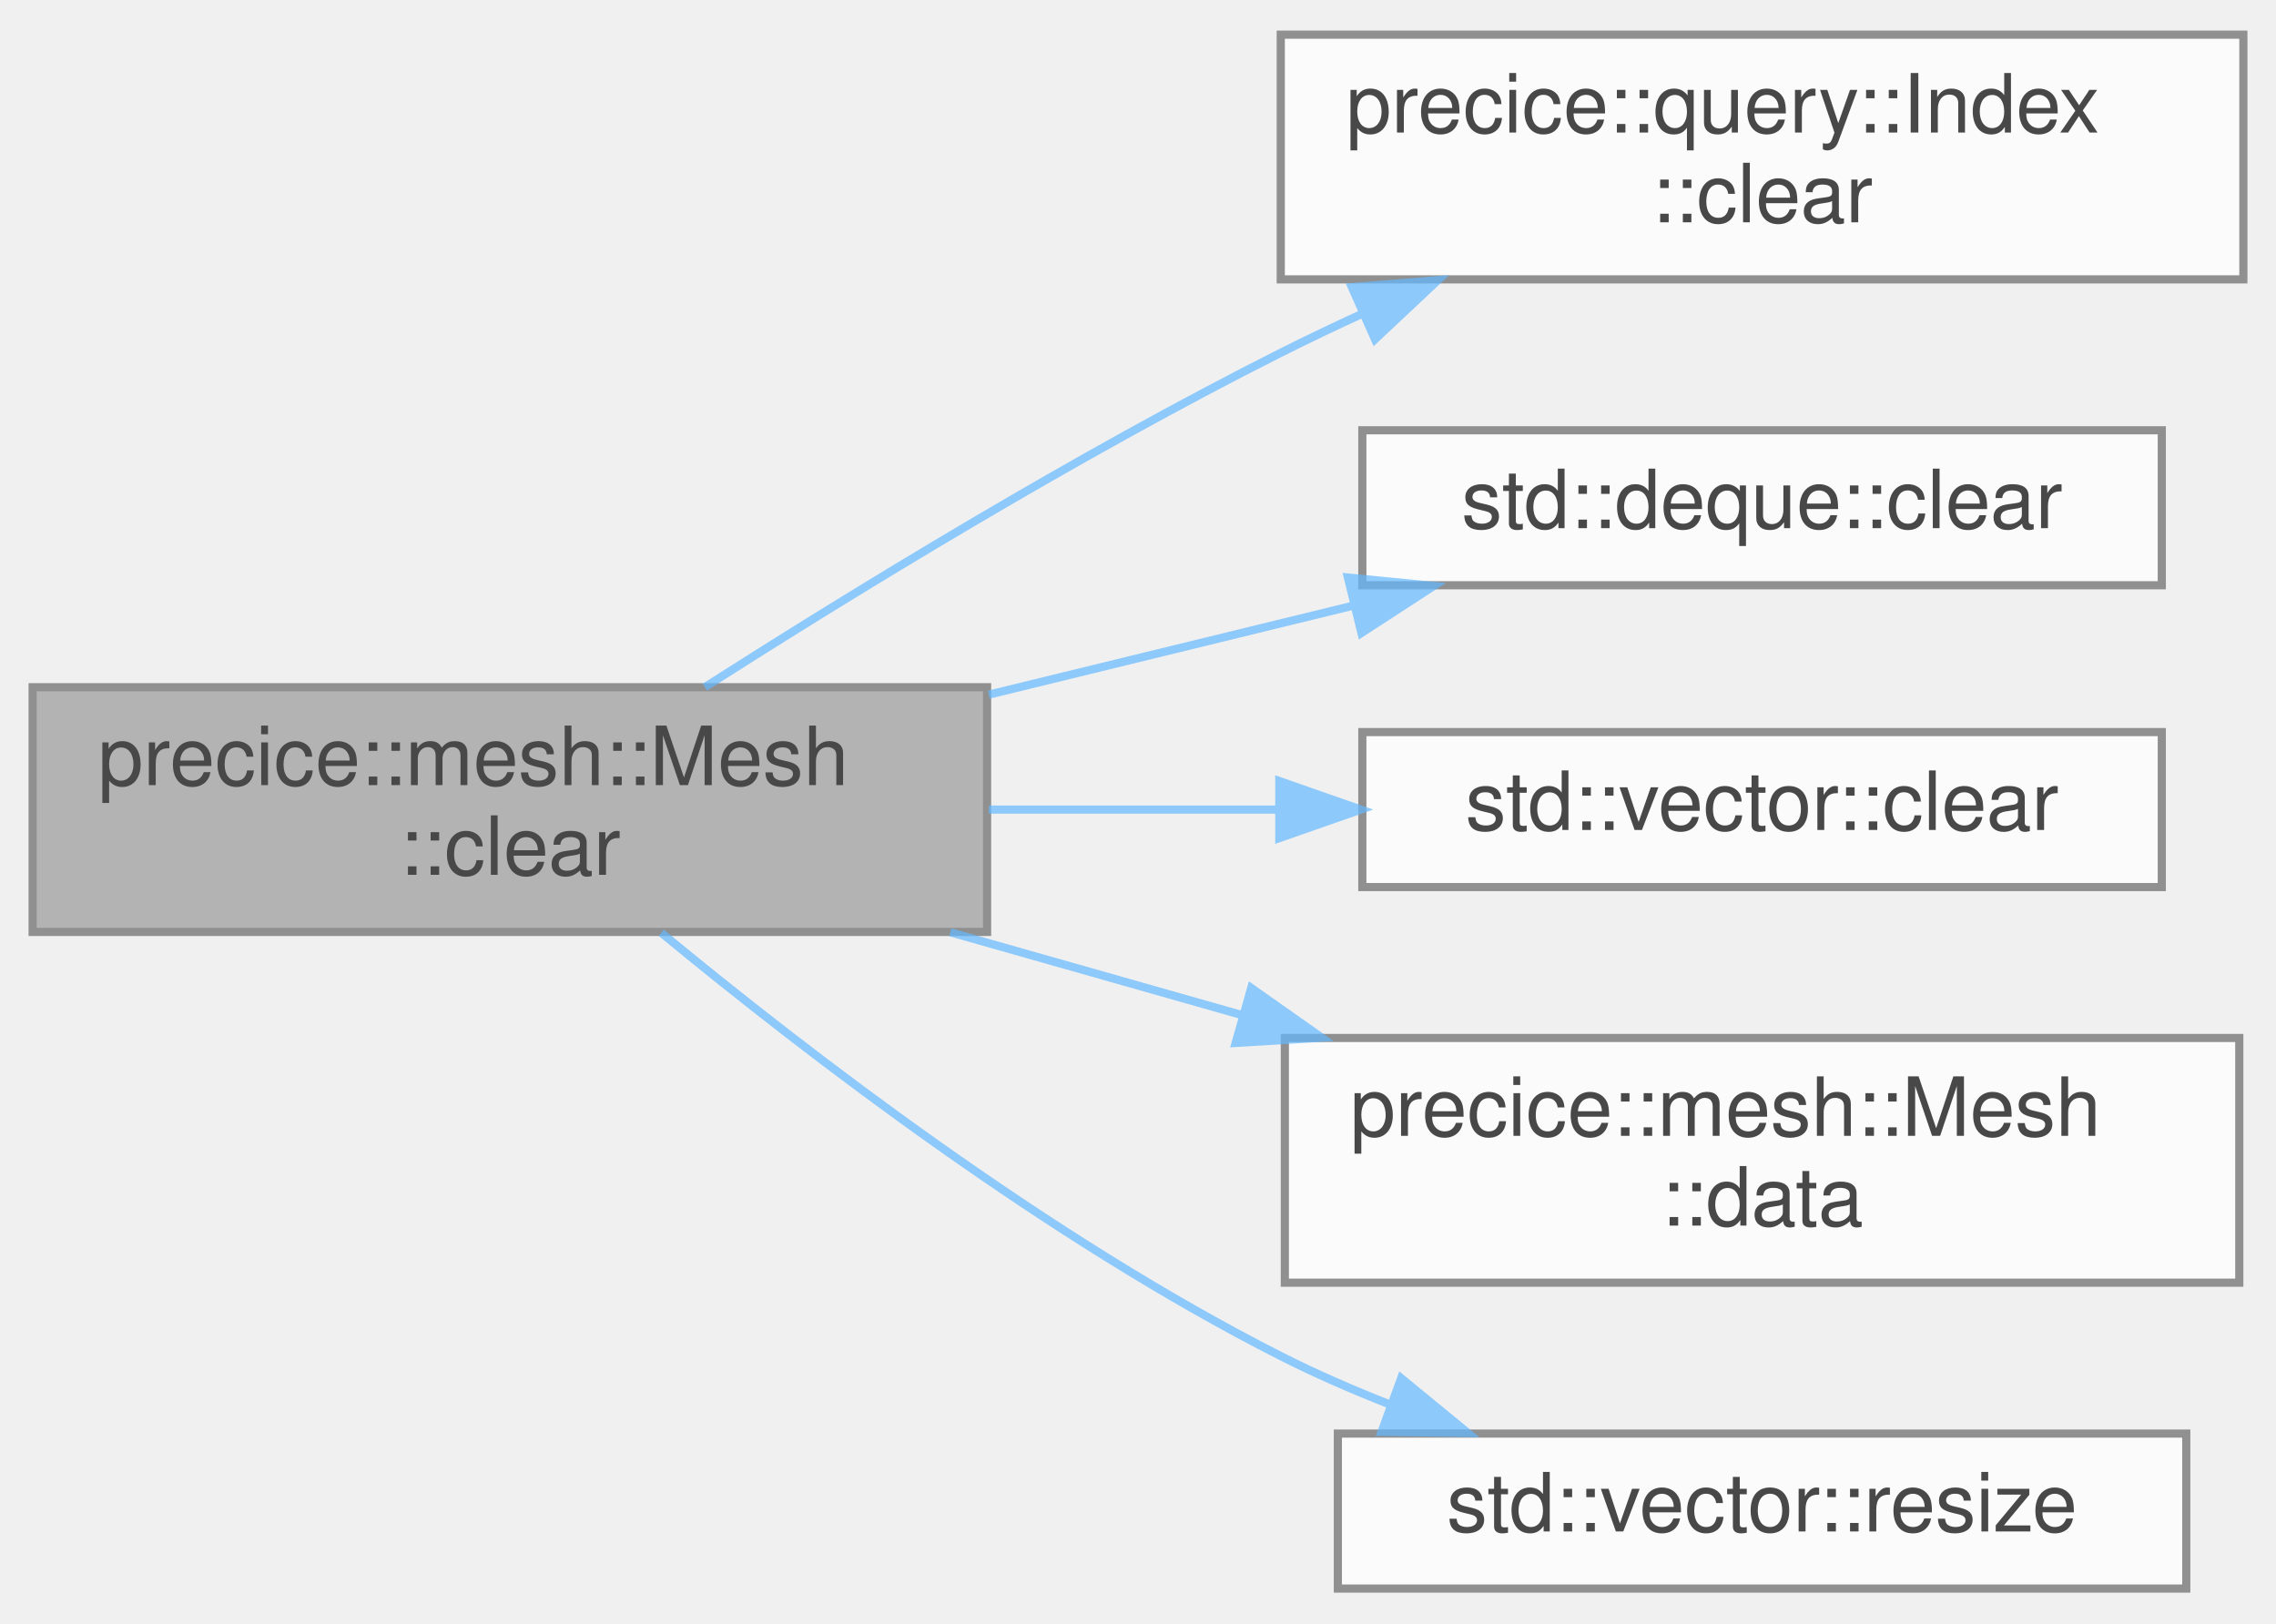
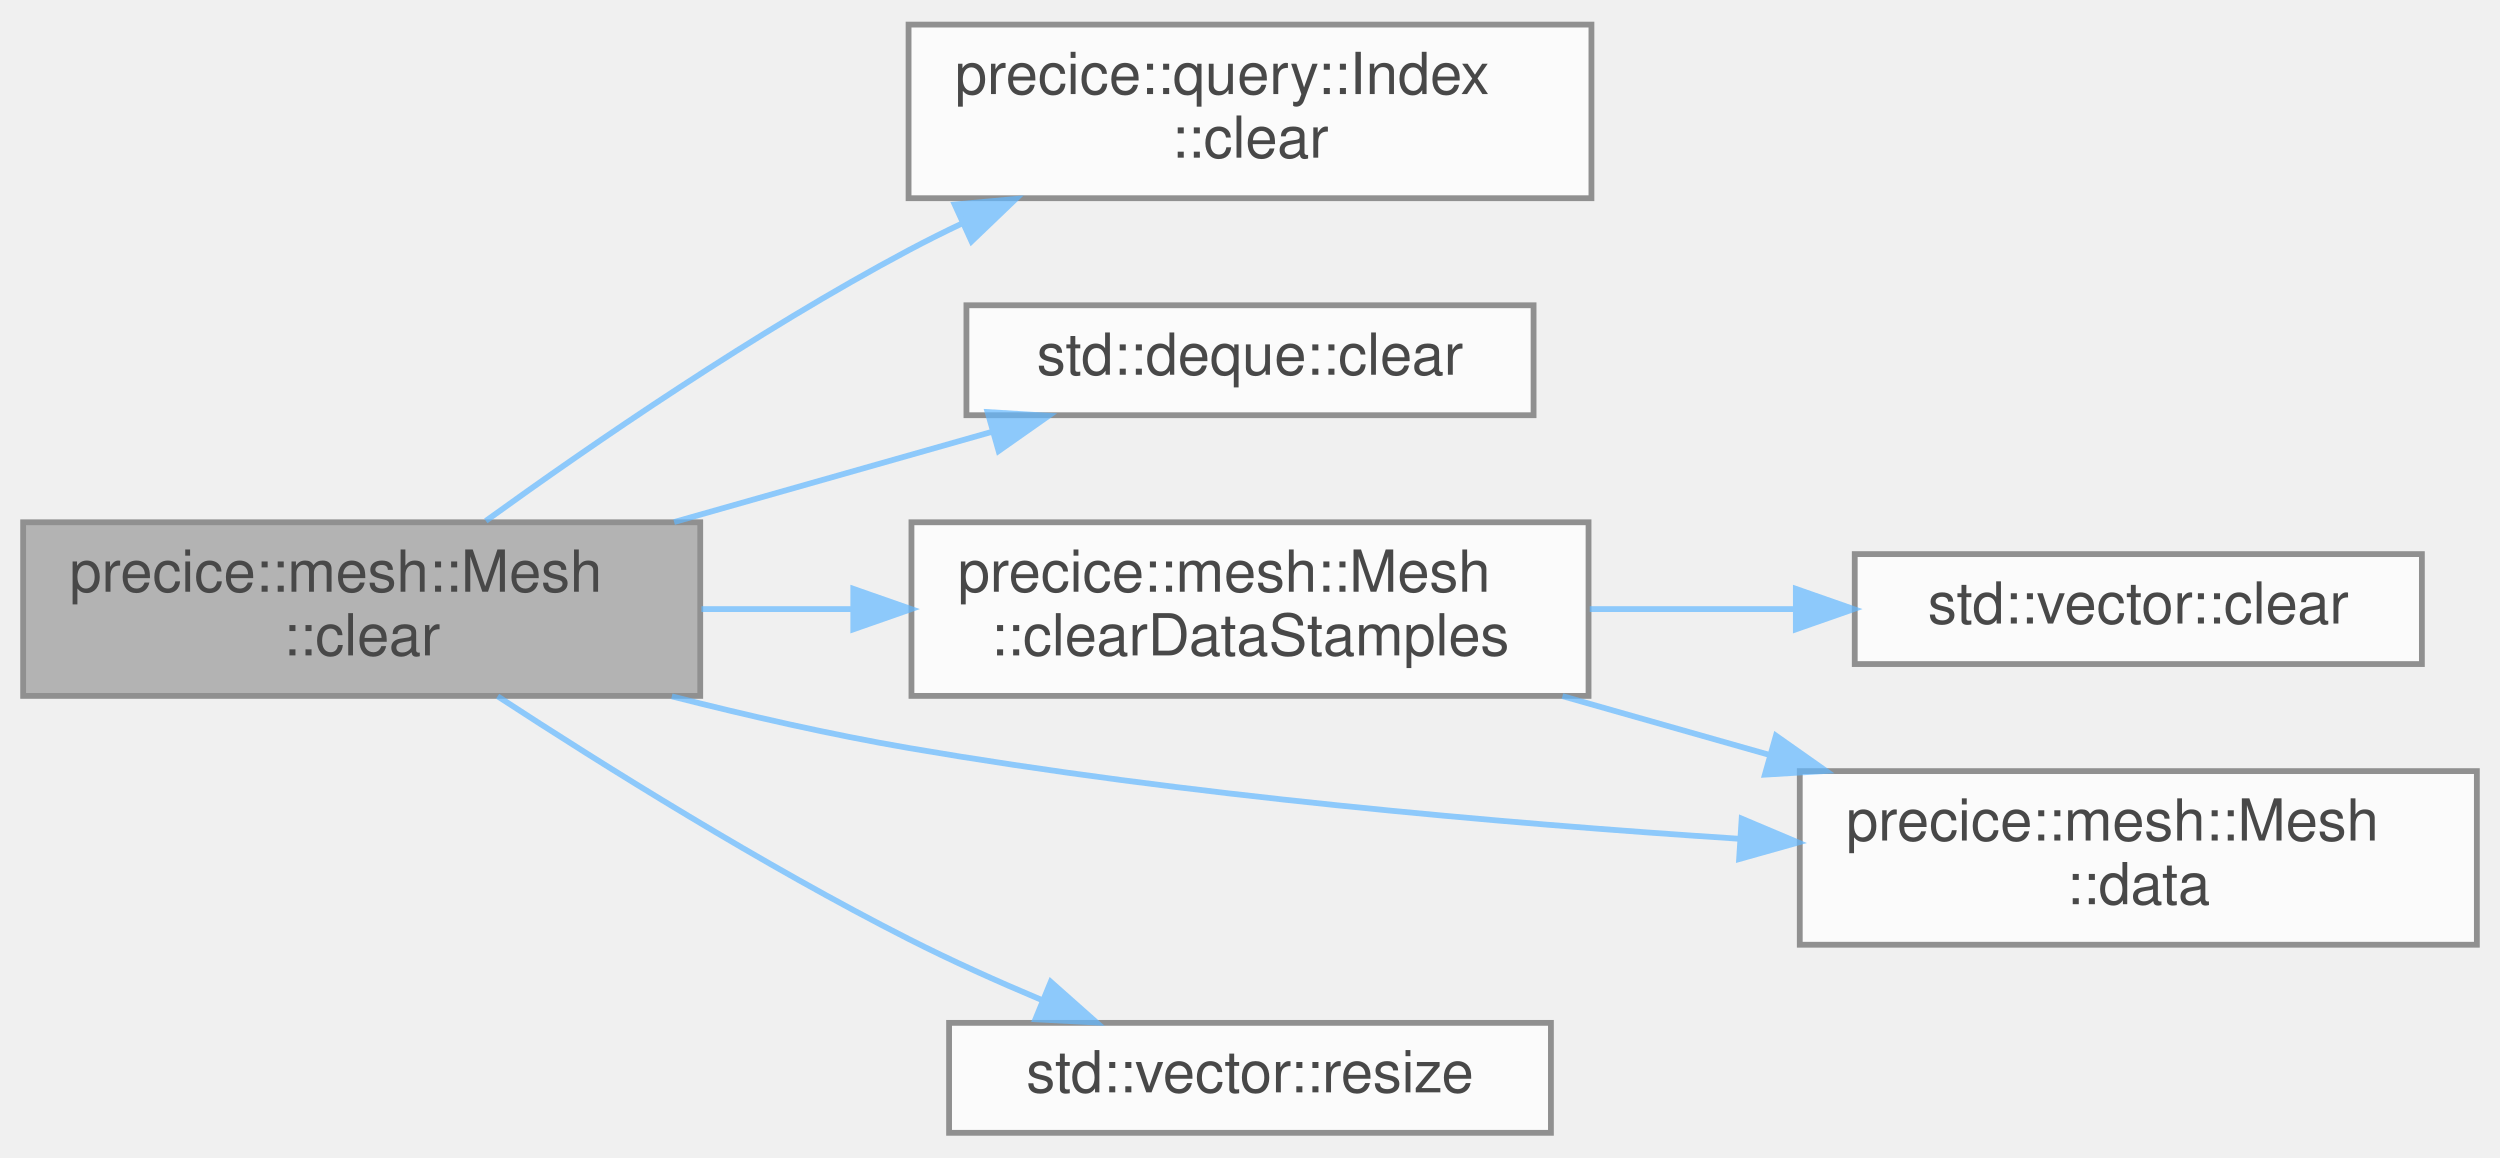
- <svg xmlns="http://www.w3.org/2000/svg" xmlns:xlink="http://www.w3.org/1999/xlink" width="279pt" height="199pt" viewBox="0.00 0.00 279.00 198.50">
+ <svg xmlns="http://www.w3.org/2000/svg" xmlns:xlink="http://www.w3.org/1999/xlink" width="432pt" height="200pt" viewBox="0.00 0.00 432.00 199.50">
  <svg id="main" version="1.1" xml:space="preserve">
    <style type="text/css">
.node, .edge {opacity: 0.7;}
.node.selected, .edge.selected {opacity: 1;}
.edge:hover path { stroke: red; }
.edge:hover polygon { stroke: red; fill: red; }
</style>
    <svg id="graph" class="graph">
-       <g id="graph0" class="graph" transform="scale(1 1) rotate(0) translate(4 194.5)">
+       <g id="graph0" class="graph" transform="scale(1 1) rotate(0) translate(4 195.5)">
        <g id="Node000001" class="node">
          <g id="a_Node000001">
            <a xlink:title="Removes all mesh elements and data values (does not remove data or the bounding boxes).">
-               <polygon fill="#999999" stroke="#666666" points="117,-110.5 0,-110.5 0,-80.5 117,-80.5 117,-110.5" />
-               <text text-anchor="start" x="8" y="-98.5" font-family="Helvetica,sans-Serif" font-size="10.00">precice::mesh::Mesh</text>
-               <text text-anchor="middle" x="58.5" y="-87.5" font-family="Helvetica,sans-Serif" font-size="10.00">::clear</text>
+               <polygon fill="#999999" stroke="#666666" points="117,-105.5 0,-105.5 0,-75.5 117,-75.5 117,-105.5" />
+               <text text-anchor="start" x="8" y="-93.5" font-family="Helvetica,sans-Serif" font-size="10.00">precice::mesh::Mesh</text>
+               <text text-anchor="middle" x="58.5" y="-82.5" font-family="Helvetica,sans-Serif" font-size="10.00">::clear</text>
            </a>
          </g>
        </g>
        <g id="Node000002" class="node">
          <g id="a_Node000002">
            <a xlink:href="classprecice_1_1query_1_1Index.html#a80a098b2d616d3ba48d0d5a22c80a265" target="_top" xlink:title="Clear the index.">
-               <polygon fill="white" stroke="#666666" points="271,-190.5 153,-190.5 153,-160.5 271,-160.5 271,-190.5" />
-               <text text-anchor="start" x="161" y="-178.5" font-family="Helvetica,sans-Serif" font-size="10.00">precice::query::Index</text>
-               <text text-anchor="middle" x="212" y="-167.5" font-family="Helvetica,sans-Serif" font-size="10.00">::clear</text>
+               <polygon fill="white" stroke="#666666" points="271,-191.5 153,-191.5 153,-161.5 271,-161.5 271,-191.5" />
+               <text text-anchor="start" x="161" y="-179.5" font-family="Helvetica,sans-Serif" font-size="10.00">precice::query::Index</text>
+               <text text-anchor="middle" x="212" y="-168.5" font-family="Helvetica,sans-Serif" font-size="10.00">::clear</text>
            </a>
          </g>
        </g>
        <g id="edge1_Node000001_Node000002" class="edge">
          <g id="a_edge1_Node000001_Node000002">
            <a xlink:title=" ">
-               <path fill="none" stroke="#63b8ff" d="M82.4,-110.51C101.01,-122.39 128.15,-139 153,-151.5 156.26,-153.14 159.66,-154.76 163.1,-156.34" />
-               <polygon fill="#63b8ff" stroke="#63b8ff" points="161.71,-159.55 172.27,-160.4 164.55,-153.15 161.71,-159.55" />
+               <path fill="none" stroke="#63b8ff" d="M79.95,-105.74C98.43,-119.09 126.69,-138.5 153,-152.5 156.03,-154.11 159.18,-155.69 162.4,-157.21" />
+               <polygon fill="#63b8ff" stroke="#63b8ff" points="160.97,-160.41 171.53,-161.37 163.88,-154.04 160.97,-160.41" />
            </a>
          </g>
        </g>
        <g id="Node000003" class="node">
          <g id="a_Node000003">
            <a target="_parent" xlink:href="http://en.cppreference.com/w/cpp/container/deque/clear.html#" xlink:title=" ">
-               <polygon fill="white" stroke="#666666" points="261,-142 163,-142 163,-123 261,-123 261,-142" />
-               <text text-anchor="middle" x="212" y="-130" font-family="Helvetica,sans-Serif" font-size="10.00">std::deque::clear</text>
+               <polygon fill="white" stroke="#666666" points="261,-143 163,-143 163,-124 261,-124 261,-143" />
+               <text text-anchor="middle" x="212" y="-131" font-family="Helvetica,sans-Serif" font-size="10.00">std::deque::clear</text>
            </a>
          </g>
        </g>
        <g id="edge2_Node000001_Node000003" class="edge">
          <g id="a_edge2_Node000001_Node000003">
            <a xlink:title=" ">
-               <path fill="none" stroke="#63b8ff" d="M117.21,-109.59C131.88,-113.18 147.5,-116.99 161.71,-120.46" />
-               <polygon fill="#63b8ff" stroke="#63b8ff" points="161.23,-123.95 171.77,-122.92 162.89,-117.15 161.23,-123.95" />
+               <path fill="none" stroke="#63b8ff" d="M112.49,-105.54C130.46,-110.64 150.32,-116.28 167.47,-121.15" />
+               <polygon fill="#63b8ff" stroke="#63b8ff" points="166.65,-124.55 177.22,-123.91 168.56,-117.82 166.65,-124.55" />
            </a>
          </g>
        </g>
        <g id="Node000004" class="node">
          <g id="a_Node000004">
-             <a target="_parent" xlink:href="http://en.cppreference.com/w/cpp/container/vector/clear.html#" xlink:title=" ">
-               <polygon fill="white" stroke="#666666" points="261,-105 163,-105 163,-86 261,-86 261,-105" />
-               <text text-anchor="middle" x="212" y="-93" font-family="Helvetica,sans-Serif" font-size="10.00">std::vector::clear</text>
+             <a xlink:href="classprecice_1_1mesh_1_1Mesh.html#a15866c6bafb115577d1da05f5db1671b" target="_top" xlink:title="Clears all data stamples.">
+               <polygon fill="white" stroke="#666666" points="270.5,-105.5 153.5,-105.5 153.5,-75.5 270.5,-75.5 270.5,-105.5" />
+               <text text-anchor="start" x="161.5" y="-93.5" font-family="Helvetica,sans-Serif" font-size="10.00">precice::mesh::Mesh</text>
+               <text text-anchor="middle" x="212" y="-82.5" font-family="Helvetica,sans-Serif" font-size="10.00">::clearDataStamples</text>
            </a>
          </g>
        </g>
        <g id="edge3_Node000001_Node000004" class="edge">
          <g id="a_edge3_Node000001_Node000004">
            <a xlink:title=" ">
-               <path fill="none" stroke="#63b8ff" d="M117.21,-95.5C128.85,-95.5 141.09,-95.5 152.75,-95.5" />
-               <polygon fill="#63b8ff" stroke="#63b8ff" points="152.82,-99 162.82,-95.5 152.82,-92 152.82,-99" />
-             </a>
-           </g>
-         </g>
-         <g id="Node000005" class="node">
-           <g id="a_Node000005">
-             <a xlink:href="classprecice_1_1mesh_1_1Mesh.html#aceb3eabb4f8e40a44d5d1c2822ba7b56" target="_top" xlink:title="Allows access to all data.">
-               <polygon fill="white" stroke="#666666" points="270.5,-67.5 153.5,-67.5 153.5,-37.5 270.5,-37.5 270.5,-67.5" />
-               <text text-anchor="start" x="161.5" y="-55.5" font-family="Helvetica,sans-Serif" font-size="10.00">precice::mesh::Mesh</text>
-               <text text-anchor="middle" x="212" y="-44.5" font-family="Helvetica,sans-Serif" font-size="10.00">::data</text>
-             </a>
-           </g>
-         </g>
-         <g id="edge4_Node000001_Node000005" class="edge">
-           <g id="a_edge4_Node000001_Node000005">
-             <a xlink:title=" ">
-               <path fill="none" stroke="#63b8ff" d="M112.49,-80.46C124.02,-77.19 136.33,-73.69 148.2,-70.32" />
-               <polygon fill="#63b8ff" stroke="#63b8ff" points="149.38,-73.63 158.04,-67.53 147.47,-66.89 149.38,-73.63" />
+               <path fill="none" stroke="#63b8ff" d="M117.21,-90.5C125.74,-90.5 134.6,-90.5 143.32,-90.5" />
+               <polygon fill="#63b8ff" stroke="#63b8ff" points="143.45,-94 153.45,-90.5 143.45,-87 143.45,-94" />
            </a>
          </g>
        </g>
        <g id="Node000006" class="node">
          <g id="a_Node000006">
+             <a xlink:href="classprecice_1_1mesh_1_1Mesh.html#aceb3eabb4f8e40a44d5d1c2822ba7b56" target="_top" xlink:title="Allows access to all data.">
+               <polygon fill="white" stroke="#666666" points="424,-62.5 307,-62.5 307,-32.5 424,-32.5 424,-62.5" />
+               <text text-anchor="start" x="315" y="-50.5" font-family="Helvetica,sans-Serif" font-size="10.00">precice::mesh::Mesh</text>
+               <text text-anchor="middle" x="365.5" y="-39.5" font-family="Helvetica,sans-Serif" font-size="10.00">::data</text>
+             </a>
+           </g>
+         </g>
+         <g id="edge6_Node000001_Node000006" class="edge">
+           <g id="a_edge6_Node000001_Node000006">
+             <a xlink:title=" ">
+               <path fill="none" stroke="#63b8ff" d="M112.09,-75.42C125.35,-72.05 139.62,-68.8 153,-66.5 200.66,-58.3 255.01,-53.51 296.69,-50.8" />
+               <polygon fill="#63b8ff" stroke="#63b8ff" points="296.96,-54.29 306.72,-50.17 296.52,-47.3 296.96,-54.29" />
+             </a>
+           </g>
+         </g>
+         <g id="Node000007" class="node">
+           <g id="a_Node000007">
            <a target="_parent" xlink:href="http://en.cppreference.com/w/cpp/container/vector/resize.html#" xlink:title=" ">
              <polygon fill="white" stroke="#666666" points="264,-19 160,-19 160,0 264,0 264,-19" />
              <text text-anchor="middle" x="212" y="-7" font-family="Helvetica,sans-Serif" font-size="10.00">std::vector::resize</text>
            </a>
          </g>
        </g>
-         <g id="edge5_Node000001_Node000006" class="edge">
-           <g id="a_edge5_Node000001_Node000006">
+         <g id="edge7_Node000001_Node000007" class="edge">
+           <g id="a_edge7_Node000001_Node000007">
            <a xlink:title=" ">
-               <path fill="none" stroke="#63b8ff" d="M77.06,-80.4C95.1,-65.51 124.5,-42.95 153,-28.5 157.26,-26.34 161.83,-24.35 166.45,-22.54" />
-               <polygon fill="#63b8ff" stroke="#63b8ff" points="167.76,-25.79 175.95,-19.07 165.36,-19.21 167.76,-25.79" />
+               <path fill="none" stroke="#63b8ff" d="M81.99,-75.43C100.58,-63.3 127.91,-46.24 153,-33.5 160.31,-29.79 168.33,-26.18 176.02,-22.95" />
+               <polygon fill="#63b8ff" stroke="#63b8ff" points="177.57,-26.09 185.49,-19.06 174.91,-19.62 177.57,-26.09" />
+             </a>
+           </g>
+         </g>
+         <g id="Node000005" class="node">
+           <g id="a_Node000005">
+             <a target="_parent" xlink:href="http://en.cppreference.com/w/cpp/container/vector/clear.html#" xlink:title=" ">
+               <polygon fill="white" stroke="#666666" points="414.5,-100 316.5,-100 316.5,-81 414.5,-81 414.5,-100" />
+               <text text-anchor="middle" x="365.5" y="-88" font-family="Helvetica,sans-Serif" font-size="10.00">std::vector::clear</text>
+             </a>
+           </g>
+         </g>
+         <g id="edge4_Node000004_Node000005" class="edge">
+           <g id="a_edge4_Node000004_Node000005">
+             <a xlink:title=" ">
+               <path fill="none" stroke="#63b8ff" d="M270.71,-90.5C282.35,-90.5 294.59,-90.5 306.25,-90.5" />
+               <polygon fill="#63b8ff" stroke="#63b8ff" points="306.32,-94 316.32,-90.5 306.32,-87 306.32,-94" />
+             </a>
+           </g>
+         </g>
+         <g id="edge5_Node000004_Node000006" class="edge">
+           <g id="a_edge5_Node000004_Node000006">
+             <a xlink:title=" ">
+               <path fill="none" stroke="#63b8ff" d="M265.99,-75.46C277.52,-72.19 289.83,-68.69 301.7,-65.32" />
+               <polygon fill="#63b8ff" stroke="#63b8ff" points="302.88,-68.63 311.54,-62.53 300.97,-61.89 302.88,-68.63" />
            </a>
          </g>
        </g>
      </g>
    </svg>
  </svg>
  <style type="text/css">

[data-mouse-over-selected='false'] { opacity: 0.7; }
[data-mouse-over-selected='true']  { opacity: 1.0; }

</style>
</svg>
